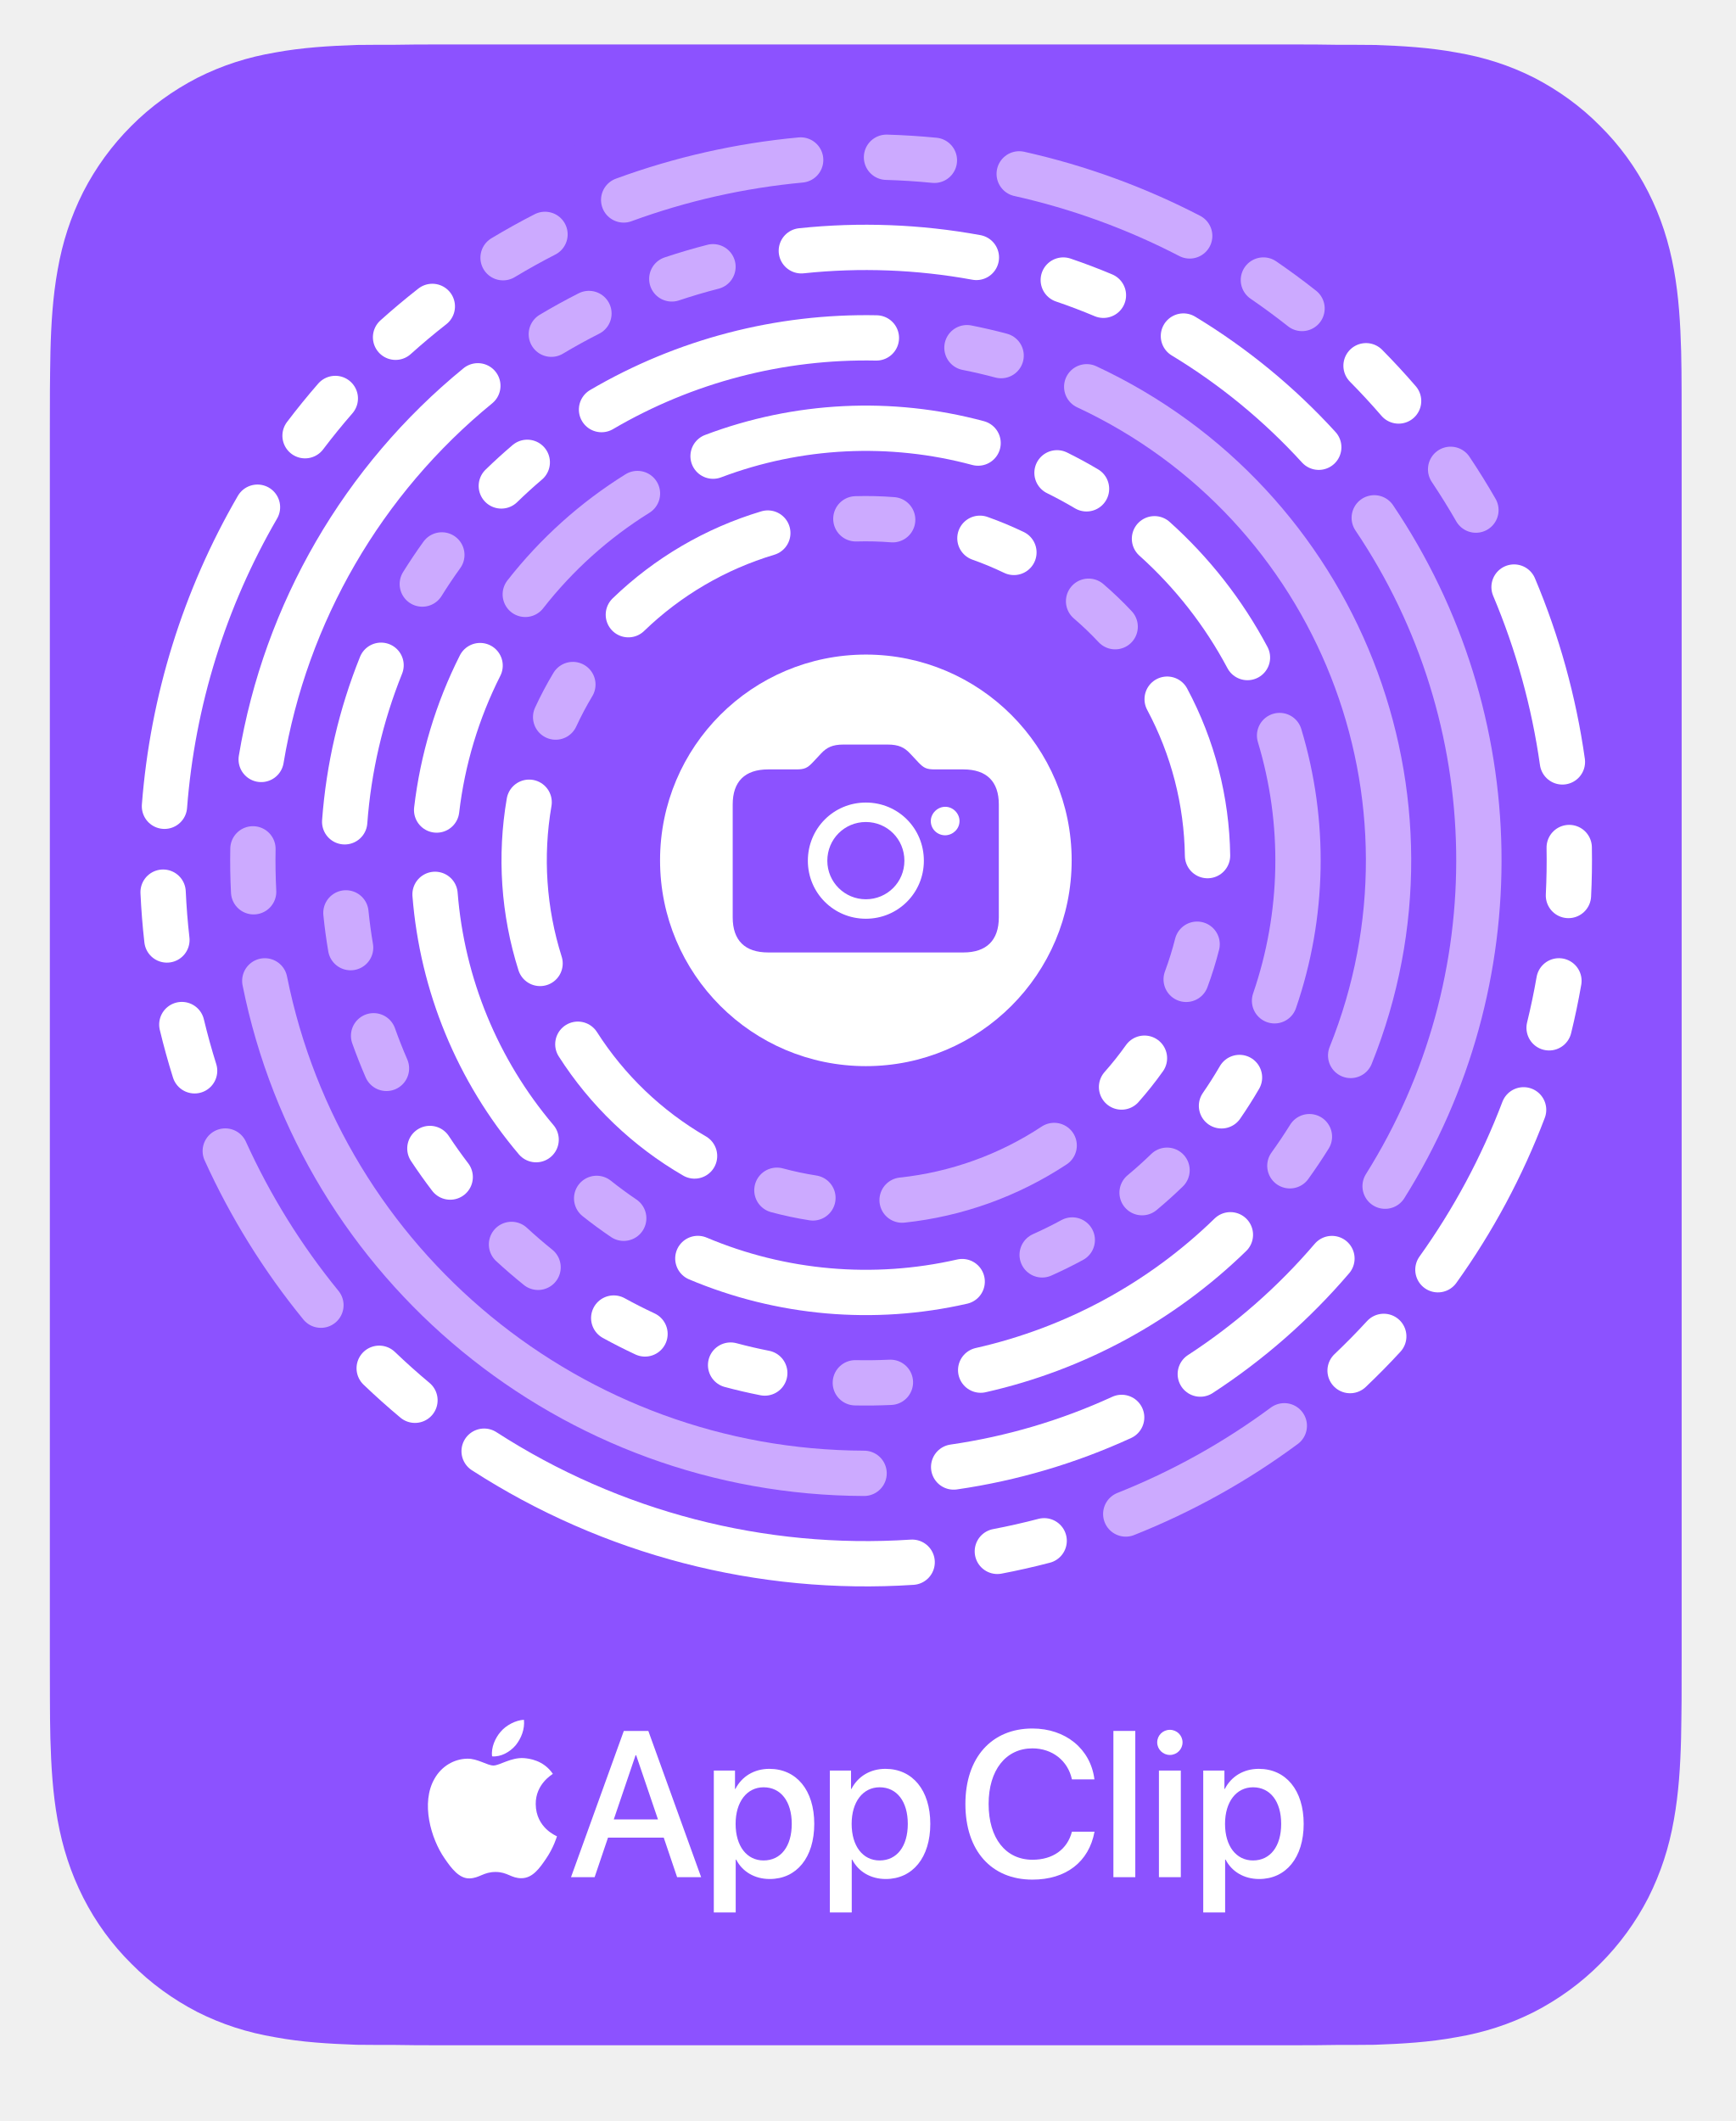
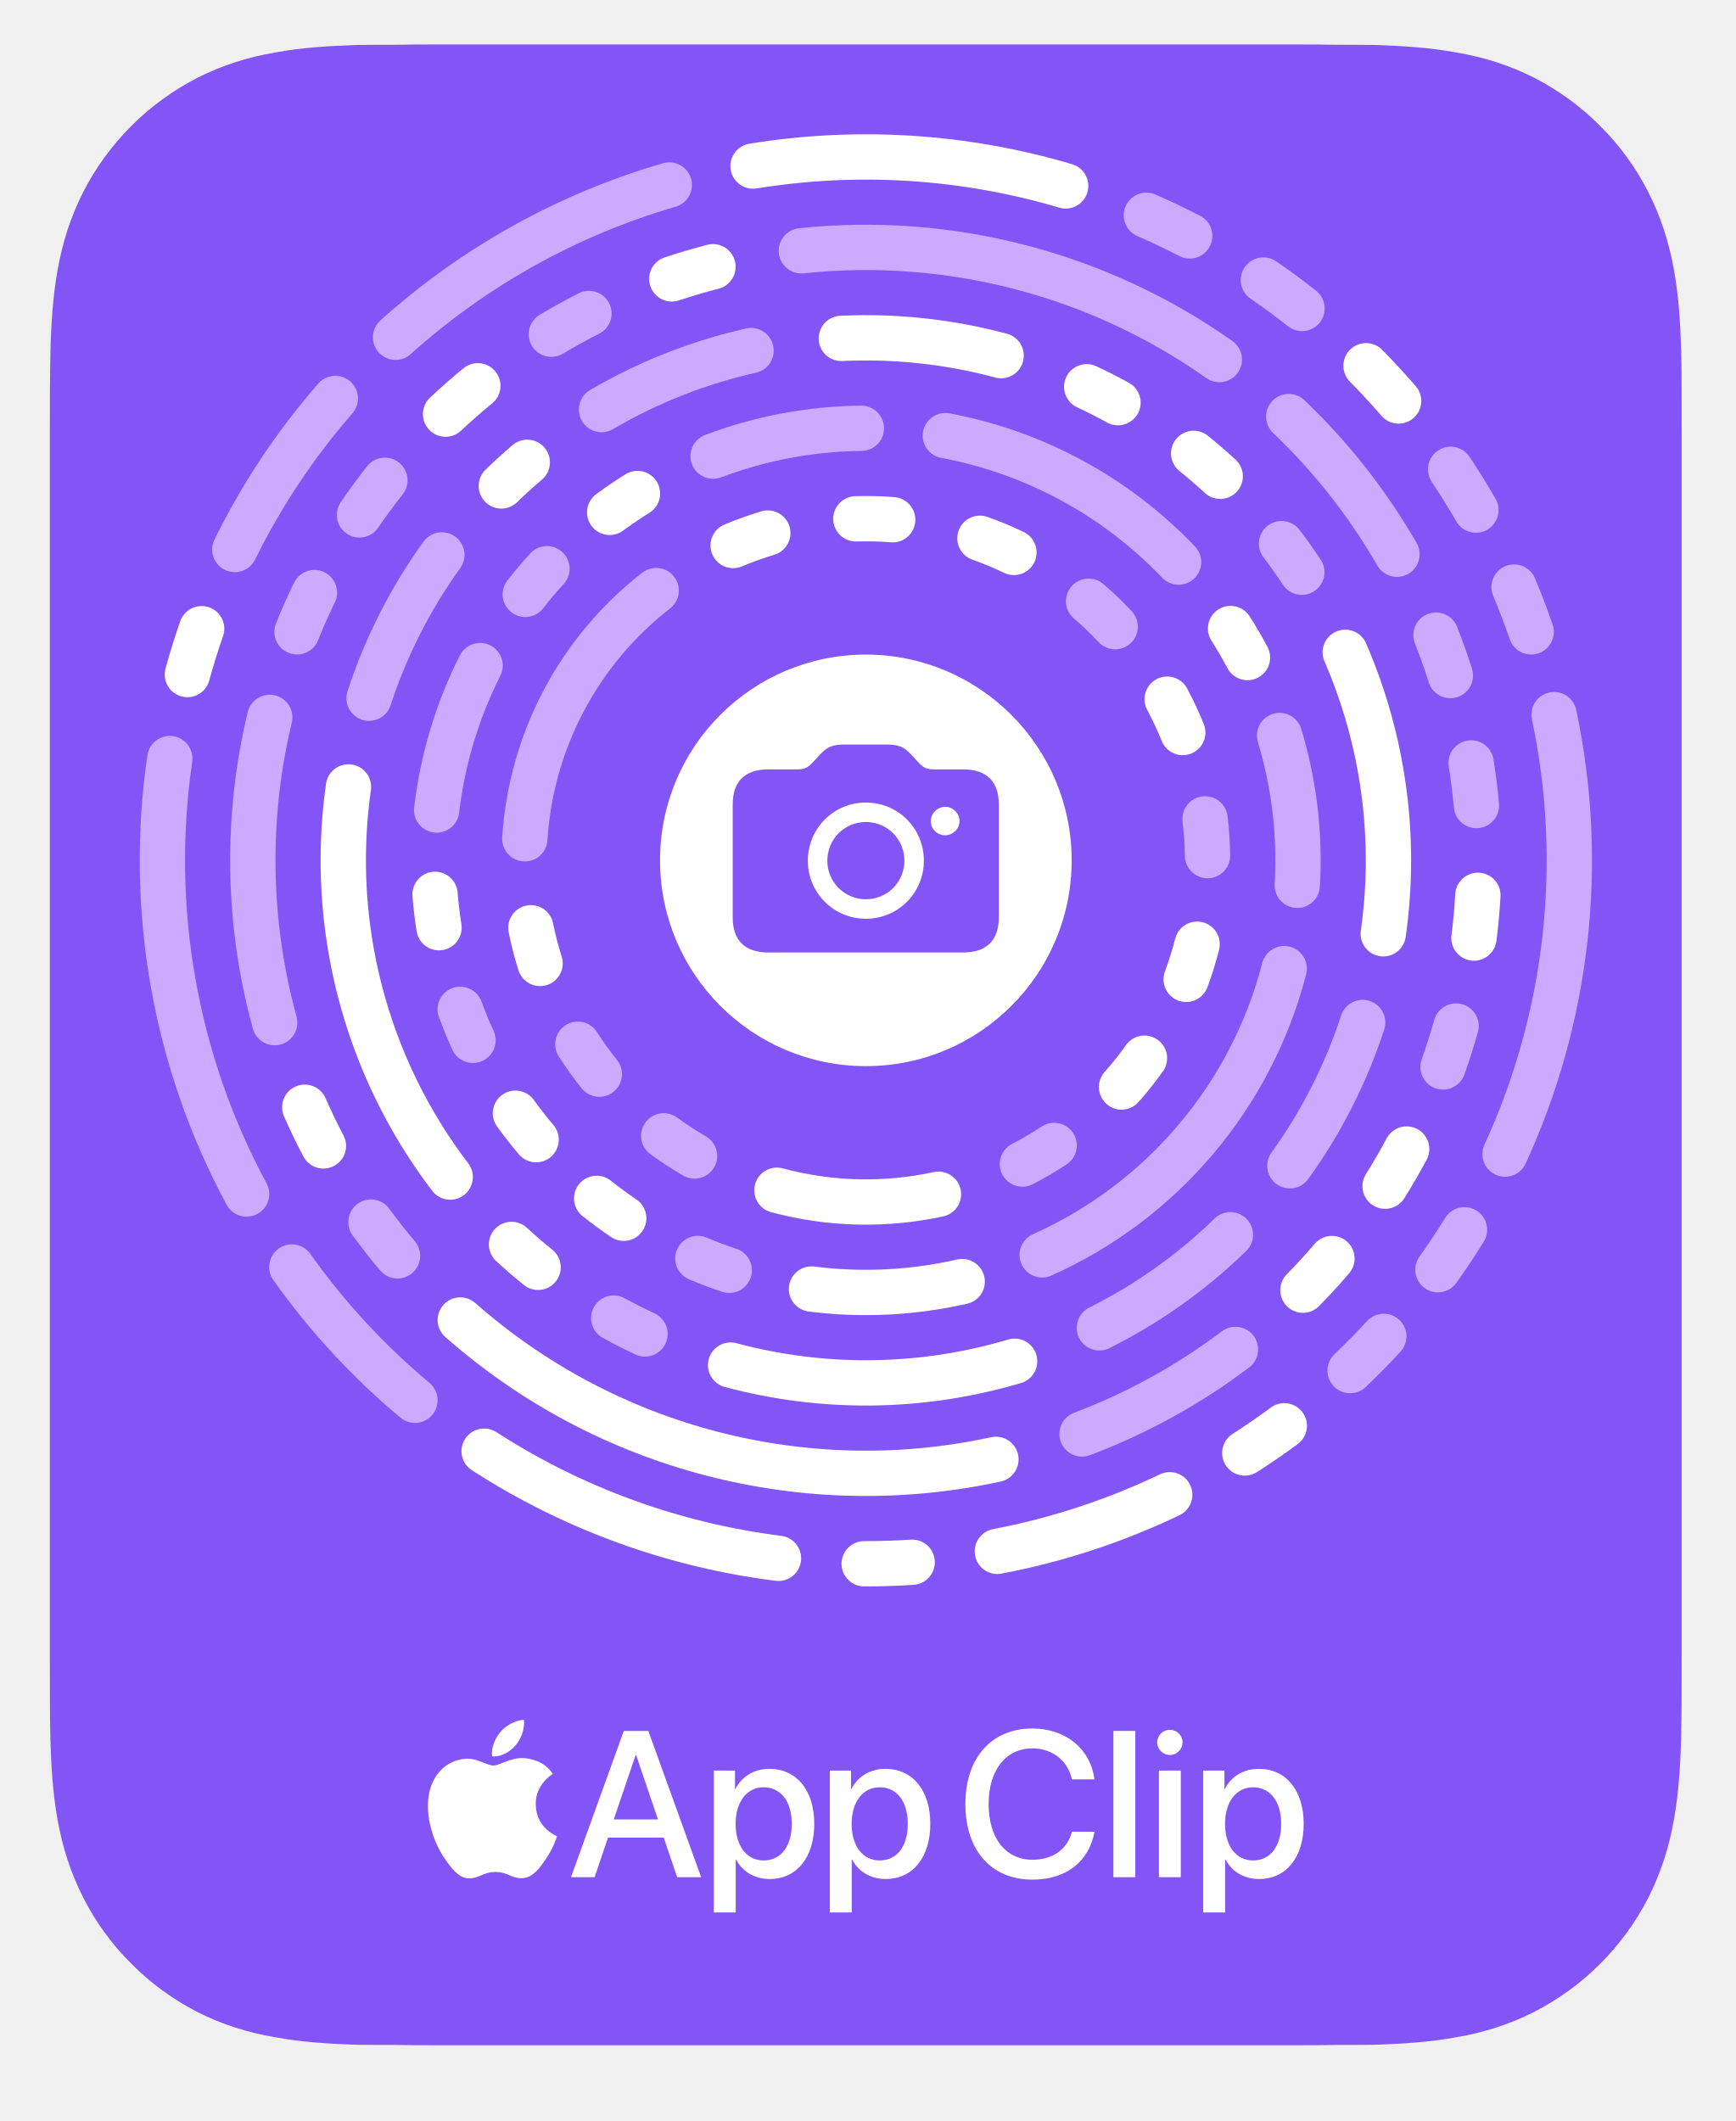
- <svg xmlns="http://www.w3.org/2000/svg" data-design="Fingerprint" data-payload="https://api.trailrig.app/b" viewBox="-50 -50 900 1100">
+ <svg xmlns="http://www.w3.org/2000/svg" data-design="Fingerprint" data-payload="https://trailrig.app/b" viewBox="-50 -50 900 1100">
  <g id="Lockup" transform="translate(-24.15 -26.94) scale(5.5512 5.5512)">
-     <path id="Badge" d="M152.431,32.185c0-1.161-0.015-2.352-0.041-3.513 c-0.07-2.553-0.22-5.114-0.674-7.622c-0.461-2.553-1.213-4.927-2.404-7.272 c-1.157-2.277-2.672-4.362-4.492-6.163c-1.79-1.816-3.882-3.327-6.152-4.503 c-2.311-1.168-4.704-1.928-7.257-2.359c-2.523-0.469-5.076-0.618-7.629-0.707 c-1.184-0.015-2.33-0.015-3.513-0.015C118.884,0,117.507,0,116.1,0H36.342 c-1.396,0-2.78,0-4.161,0.03c-1.169,0-2.341,0-3.51,0.015 c-2.553,0.09-5.106,0.238-7.629,0.707c-2.553,0.431-4.935,1.191-7.253,2.359 c-2.281,1.176-4.373,2.687-6.178,4.503c-1.805,1.801-3.323,3.886-4.492,6.163 c-1.18,2.345-1.943,4.719-2.389,7.272c-0.454,2.508-0.61,5.069-0.674,7.622 c-0.019,1.161-0.041,2.352-0.048,3.513C0,33.555,0,34.947,0,36.316V47.685v91.326 v11.599c0,1.37,0,2.761,0.008,4.131c0,1.161,0.015,2.352,0.041,3.513 c0.071,2.553,0.22,5.114,0.674,7.622c0.461,2.553,1.213,4.927,2.404,7.272 c1.157,2.277,2.672,4.362,4.492,6.163c1.79,1.816,3.882,3.327,6.152,4.503 c2.311,1.168,4.704,1.928,7.257,2.359c2.523,0.469,5.076,0.618,7.629,0.707 c1.184,0.015,2.33,0.015,3.513,0.015c1.385,0.03,2.761,0.03,4.168,0.03 h79.758c1.396,0,2.78,0,4.161-0.03c1.169,0,2.341,0,3.51-0.015 c2.553-0.09,5.106-0.238,7.629-0.707c2.553-0.431,4.935-1.191,7.253-2.359 c2.281-1.176,4.373-2.687,6.178-4.503c1.805-1.801,3.323-3.886,4.492-6.163 c1.18-2.345,1.943-4.719,2.389-7.272c0.454-2.508,0.61-5.069,0.674-7.622 c0.019-1.161,0.041-2.352,0.048-3.513c0.007-1.37,0.007-2.761,0.007-4.131 v-11.369V47.915V36.316C152.439,34.947,152.439,33.555,152.431,32.185z" style="fill:#8c52ff" />
+     <path id="Badge" d="M152.431,32.185c0-1.161-0.015-2.352-0.041-3.513 c-0.07-2.553-0.22-5.114-0.674-7.622c-0.461-2.553-1.213-4.927-2.404-7.272 c-1.157-2.277-2.672-4.362-4.492-6.163c-1.79-1.816-3.882-3.327-6.152-4.503 c-2.311-1.168-4.704-1.928-7.257-2.359c-2.523-0.469-5.076-0.618-7.629-0.707 c-1.184-0.015-2.33-0.015-3.513-0.015C118.884,0,117.507,0,116.1,0H36.342 c-1.396,0-2.78,0-4.161,0.03c-1.169,0-2.341,0-3.51,0.015 c-2.553,0.09-5.106,0.238-7.629,0.707c-2.553,0.431-4.935,1.191-7.253,2.359 c-2.281,1.176-4.373,2.687-6.178,4.503c-1.805,1.801-3.323,3.886-4.492,6.163 c-1.18,2.345-1.943,4.719-2.389,7.272c-0.454,2.508-0.61,5.069-0.674,7.622 c-0.019,1.161-0.041,2.352-0.048,3.513C0,33.555,0,34.947,0,36.316V47.685v91.326 v11.599c0,1.37,0,2.761,0.008,4.131c0,1.161,0.015,2.352,0.041,3.513 c0.071,2.553,0.22,5.114,0.674,7.622c0.461,2.553,1.213,4.927,2.404,7.272 c1.157,2.277,2.672,4.362,4.492,6.163c1.79,1.816,3.882,3.327,6.152,4.503 c2.311,1.168,4.704,1.928,7.257,2.359c2.523,0.469,5.076,0.618,7.629,0.707 c1.184,0.015,2.33,0.015,3.513,0.015c1.385,0.03,2.761,0.03,4.168,0.03 h79.758c1.396,0,2.78,0,4.161-0.03c1.169,0,2.341,0,3.51-0.015 c2.553-0.09,5.106-0.238,7.629-0.707c2.553-0.431,4.935-1.191,7.253-2.359 c2.281-1.176,4.373-2.687,6.178-4.503c1.805-1.801,3.323-3.886,4.492-6.163 c1.18-2.345,1.943-4.719,2.389-7.272c0.454-2.508,0.61-5.069,0.674-7.622 c0.019-1.161,0.041-2.352,0.048-3.513c0.007-1.37,0.007-2.761,0.007-4.131 v-11.369V47.915V36.316C152.439,34.947,152.439,33.555,152.431,32.185z" style="fill:#8455f6" />
    <g id="Text" style="fill:#ffffff">
      <g>
        <path d="M57.348,167.53h-5.208l-1.25,3.693h-2.206l4.933-13.663 h2.291l4.933,13.663h-2.244L57.348,167.53z M52.68,165.826h4.128l-2.036-5.994 h-0.057L52.68,165.826z" />
        <path d="M71.408,166.242c0,3.153-1.657,5.151-4.157,5.151 c-1.43,0-2.566-0.701-3.134-1.808h-0.047v4.933h-2.045v-13.256h1.979v1.714 h0.038c0.587-1.146,1.733-1.875,3.172-1.875 C69.742,161.101,71.408,163.089,71.408,166.242z M69.306,166.242 c0-2.083-1.013-3.418-2.632-3.418c-1.562,0-2.613,1.363-2.613,3.418 c0,2.074,1.042,3.418,2.613,3.418C68.293,169.66,69.306,168.335,69.306,166.242z" />
        <path d="M82.248,166.242c0,3.153-1.657,5.151-4.157,5.151 c-1.43,0-2.566-0.701-3.134-1.808h-0.047v4.933h-2.045v-13.256h1.979v1.714 h0.038c0.587-1.146,1.733-1.875,3.172-1.875 C80.582,161.101,82.248,163.089,82.248,166.242z M80.146,166.242 c0-2.083-1.013-3.418-2.632-3.418c-1.562,0-2.613,1.363-2.613,3.418 c0,2.074,1.041,3.418,2.613,3.418C79.133,169.66,80.146,168.335,80.146,166.242z" />
        <path d="M85.527,164.386c0-4.327,2.443-7.054,6.259-7.054 c3.096,0,5.435,1.903,5.795,4.753h-2.102 c-0.379-1.752-1.837-2.897-3.693-2.897c-2.481,0-4.09,2.036-4.09,5.198 c0,3.191,1.591,5.208,4.1,5.208c1.903,0,3.257-0.975,3.683-2.623h2.111 c-0.521,2.822-2.661,4.479-5.804,4.479 C87.951,171.45,85.527,168.742,85.527,164.386z" />
        <path d="M99.353,157.559h2.045v13.663h-2.045V157.559z" />
        <path d="M103.445,158.629c0-0.653,0.53-1.174,1.183-1.174 c0.653,0,1.184,0.521,1.184,1.174c0,0.644-0.53,1.174-1.184,1.174 C103.975,159.803,103.445,159.273,103.445,158.629z M103.606,161.262h2.045v9.961 h-2.045V161.262z" />
        <path d="M117.128,166.242c0,3.153-1.657,5.151-4.157,5.151 c-1.43,0-2.566-0.701-3.134-1.808h-0.047v4.933h-2.045v-13.256h1.979v1.714 h0.038c0.587-1.146,1.733-1.875,3.172-1.875 C115.461,161.101,117.128,163.089,117.128,166.242z M115.026,166.242 c0-2.083-1.013-3.418-2.632-3.418c-1.562,0-2.613,1.363-2.613,3.418 c0,2.074,1.042,3.418,2.613,3.418C114.013,169.66,115.026,168.335,115.026,166.242z" />
      </g>
      <g>
        <path d="M43.521,158.893c0.511-0.639,0.858-1.498,0.767-2.375 c-0.748,0.037-1.661,0.494-2.19,1.133c-0.475,0.548-0.895,1.442-0.785,2.283 C42.152,160.007,42.992,159.514,43.521,158.893" />
        <path d="M44.278,160.098c-1.22-0.073-2.257,0.692-2.839,0.692 c-0.583,0-1.475-0.656-2.44-0.638c-1.256,0.018-2.421,0.728-3.058,1.858 c-1.311,2.259-0.346,5.61,0.929,7.45c0.619,0.91,1.365,1.912,2.348,1.876 c0.929-0.036,1.293-0.601,2.421-0.601c1.128,0,1.456,0.601,2.439,0.583 c1.019-0.018,1.657-0.911,2.276-1.822c0.71-1.038,1.001-2.04,1.019-2.094 c-0.018-0.018-1.966-0.765-1.984-3.006c-0.018-1.876,1.529-2.768,1.602-2.823 C46.117,160.28,44.751,160.135,44.278,160.098" />
      </g>
    </g>
  </g>
-   <circle cx="400" cy="400" id="Background" r="400" style="fill:#8c52ff" transform="translate(-0.99 -3.8)" />
+   <circle cx="400" cy="400" id="Background" r="400" style="fill:#8455f6" transform="translate(-0.99 -3.8)" />
  <g id="Markers" transform="translate(-0.99 -3.8)">
    <g name="ring-1" transform="rotate(-78 400 400)">
      <path d="M 572.177 441.897 A 177.202 177.202 0 0 0 575.686 423.129" data-color="0" style="fill:none;stroke:#ffffff;stroke-linecap:round;stroke-miterlimit:10;stroke-width:23.5px" />
      <path d="M 545.415 501.266 A 177.202 177.202 0 0 0 555.467 485.033" data-color="1" style="fill:none;stroke:#ccaaff;stroke-linecap:round;stroke-miterlimit:10;stroke-width:23.5px" />
-       <path d="M 439.241 572.802 A 177.202 177.202 0 0 0 514.251 535.452" data-color="0" style="fill:none;stroke:#ffffff;stroke-linecap:round;stroke-miterlimit:10;stroke-width:23.5px" />
-       <path d="M 374.168 575.309 A 177.202 177.202 0 0 0 393.179 577.07" data-color="1" style="fill:none;stroke:#ccaaff;stroke-linecap:round;stroke-miterlimit:10;stroke-width:23.5px" />
+       <path d="M 499.014 546.958 A 177.202 177.202 0 0 0 514.251 535.452" data-color="0" style="fill:none;stroke:#ffffff;stroke-linecap:round;stroke-miterlimit:10;stroke-width:23.5px" />
+       <path d="M 439.241 572.802 A 177.202 177.202 0 0 0 457.605 567.577" data-color="1" style="fill:none;stroke:#ccaaff;stroke-linecap:round;stroke-miterlimit:10;stroke-width:23.5px" />
+       <path d="M 374.168 575.309 A 177.202 177.202 0 0 0 393.179 577.07" data-color="0" style="fill:none;stroke:#ffffff;stroke-linecap:round;stroke-miterlimit:10;stroke-width:23.5px" />
      <path d="M 312.583 554.139 A 177.202 177.202 0 0 0 329.675 562.649" data-color="0" style="fill:none;stroke:#ffffff;stroke-linecap:round;stroke-miterlimit:10;stroke-width:23.5px" />
-       <path d="M 231.556 455.018 A 177.202 177.202 0 0 0 275.668 526.262" data-color="1" style="fill:none;stroke:#ccaaff;stroke-linecap:round;stroke-miterlimit:10;stroke-width:23.5px" />
-       <path d="M 223.056 390.453 A 177.202 177.202 0 0 0 223.056 409.547" data-color="1" style="fill:none;stroke:#ccaaff;stroke-linecap:round;stroke-miterlimit:10;stroke-width:23.5px" />
-       <path d="M 275.668 273.738 A 177.202 177.202 0 0 0 231.556 344.982" data-color="0" style="fill:none;stroke:#ffffff;stroke-linecap:round;stroke-miterlimit:10;stroke-width:23.5px" />
-       <path d="M 393.179 222.93 A 177.202 177.202 0 0 0 312.583 245.861" data-color="0" style="fill:none;stroke:#ffffff;stroke-linecap:round;stroke-miterlimit:10;stroke-width:23.5px" />
-       <path d="M 457.605 232.423 A 177.202 177.202 0 0 0 439.241 227.198" data-color="1" style="fill:none;stroke:#ccaaff;stroke-linecap:round;stroke-miterlimit:10;stroke-width:23.5px" />
-       <path d="M 555.467 314.967 A 177.202 177.202 0 0 0 499.014 253.042" data-color="0" style="fill:none;stroke:#ffffff;stroke-linecap:round;stroke-miterlimit:10;stroke-width:23.5px" />
-       <path d="M 575.686 376.871 A 177.202 177.202 0 0 0 572.177 358.103" data-color="1" style="fill:none;stroke:#ccaaff;stroke-linecap:round;stroke-miterlimit:10;stroke-width:23.5px" />
+       <path d="M 262.805 512.152 A 177.202 177.202 0 0 0 275.668 526.262" data-color="1" style="fill:none;stroke:#ccaaff;stroke-linecap:round;stroke-miterlimit:10;stroke-width:23.5px" />
+       <path d="M 223.056 390.453 A 177.202 177.202 0 0 0 238.453 472.822" data-color="0" style="fill:none;stroke:#ffffff;stroke-linecap:round;stroke-miterlimit:10;stroke-width:23.5px" />
+       <path d="M 238.453 327.178 A 177.202 177.202 0 0 0 231.556 344.982" data-color="1" style="fill:none;stroke:#ccaaff;stroke-linecap:round;stroke-miterlimit:10;stroke-width:23.5px" />
+       <path d="M 275.668 273.738 A 177.202 177.202 0 0 0 262.805 287.848" data-color="1" style="fill:none;stroke:#ccaaff;stroke-linecap:round;stroke-miterlimit:10;stroke-width:23.5px" />
+       <path d="M 329.675 237.351 A 177.202 177.202 0 0 0 312.583 245.861" data-color="0" style="fill:none;stroke:#ffffff;stroke-linecap:round;stroke-miterlimit:10;stroke-width:23.5px" />
+       <path d="M 514.251 264.548 A 177.202 177.202 0 0 0 374.168 224.691" data-color="1" style="fill:none;stroke:#ccaaff;stroke-linecap:round;stroke-miterlimit:10;stroke-width:23.5px" />
+       <path d="M 555.467 314.967 A 177.202 177.202 0 0 0 545.415 298.734" data-color="0" style="fill:none;stroke:#ffffff;stroke-linecap:round;stroke-miterlimit:10;stroke-width:23.5px" />
+       <path d="M 575.686 376.871 A 177.202 177.202 0 0 0 572.177 358.103" data-color="0" style="fill:none;stroke:#ffffff;stroke-linecap:round;stroke-miterlimit:10;stroke-width:23.5px" />
    </g>
    <g name="ring-2" transform="rotate(-85 400 400)">
-       <path d="M 601.925 497.199 A 224.101 224.101 0 0 0 608.861 481.231" data-color="0" style="fill:none;stroke:#ffffff;stroke-linecap:round;stroke-miterlimit:10;stroke-width:23.5px" />
-       <path d="M 522.026 587.966 A 224.101 224.101 0 0 0 579.2 534.568" data-color="0" style="fill:none;stroke:#ffffff;stroke-linecap:round;stroke-miterlimit:10;stroke-width:23.5px" />
-       <path d="M 345.917 617.477 A 224.101 224.101 0 0 0 483.192 608.087" data-color="1" style="fill:none;stroke:#ccaaff;stroke-linecap:round;stroke-miterlimit:10;stroke-width:23.5px" />
-       <path d="M 289.248 594.821 A 224.101 224.101 0 0 0 304.705 602.831" data-color="0" style="fill:none;stroke:#ffffff;stroke-linecap:round;stroke-miterlimit:10;stroke-width:23.5px" />
-       <path d="M 240.793 557.716 A 224.101 224.101 0 0 0 253.516 569.599" data-color="1" style="fill:none;stroke:#ccaaff;stroke-linecap:round;stroke-miterlimit:10;stroke-width:23.5px" />
-       <path d="M 204.145 508.914 A 224.101 224.101 0 0 0 213.191 523.789" data-color="1" style="fill:none;stroke:#ccaaff;stroke-linecap:round;stroke-miterlimit:10;stroke-width:23.5px" />
-       <path d="M 186.72 331.202 A 224.101 224.101 0 0 0 186.72 468.798" data-color="0" style="fill:none;stroke:#ffffff;stroke-linecap:round;stroke-miterlimit:10;stroke-width:23.5px" />
-       <path d="M 213.191 276.211 A 224.101 224.101 0 0 0 204.145 291.086" data-color="1" style="fill:none;stroke:#ccaaff;stroke-linecap:round;stroke-miterlimit:10;stroke-width:23.5px" />
-       <path d="M 362.962 178.981 A 224.101 224.101 0 0 0 240.793 242.284" data-color="0" style="fill:none;stroke:#ffffff;stroke-linecap:round;stroke-miterlimit:10;stroke-width:23.5px" />
-       <path d="M 483.192 191.913 A 224.101 224.101 0 0 0 406.597 175.996" data-color="0" style="fill:none;stroke:#ffffff;stroke-linecap:round;stroke-miterlimit:10;stroke-width:23.5px" />
-       <path d="M 579.2 265.432 A 224.101 224.101 0 0 0 522.026 212.034" data-color="1" style="fill:none;stroke:#ccaaff;stroke-linecap:round;stroke-miterlimit:10;stroke-width:23.5px" />
-       <path d="M 620.661 439.116 A 224.101 224.101 0 0 0 601.925 302.801" data-color="0" style="fill:none;stroke:#ffffff;stroke-linecap:round;stroke-miterlimit:10;stroke-width:23.5px" />
+       <path d="M 568.213 548.073 A 224.101 224.101 0 0 0 623.032 421.868" data-color="1" style="fill:none;stroke:#ccaaff;stroke-linecap:round;stroke-miterlimit:10;stroke-width:23.5px" />
+       <path d="M 522.026 587.966 A 224.101 224.101 0 0 0 536.249 577.926" data-color="0" style="fill:none;stroke:#ffffff;stroke-linecap:round;stroke-miterlimit:10;stroke-width:23.5px" />
+       <path d="M 406.597 624.004 A 224.101 224.101 0 0 0 483.192 608.087" data-color="1" style="fill:none;stroke:#ccaaff;stroke-linecap:round;stroke-miterlimit:10;stroke-width:23.5px" />
+       <path d="M 204.145 508.914 A 224.101 224.101 0 0 0 362.962 621.019" data-color="1" style="fill:none;stroke:#ccaaff;stroke-linecap:round;stroke-miterlimit:10;stroke-width:23.5px" />
+       <path d="M 176.068 391.295 A 224.101 224.101 0 0 0 186.72 468.798" data-color="0" style="fill:none;stroke:#ffffff;stroke-linecap:round;stroke-miterlimit:10;stroke-width:23.5px" />
+       <path d="M 186.72 331.202 A 224.101 224.101 0 0 0 182.023 347.966" data-color="1" style="fill:none;stroke:#ccaaff;stroke-linecap:round;stroke-miterlimit:10;stroke-width:23.5px" />
+       <path d="M 213.191 276.211 A 224.101 224.101 0 0 0 204.145 291.086" data-color="0" style="fill:none;stroke:#ffffff;stroke-linecap:round;stroke-miterlimit:10;stroke-width:23.5px" />
+       <path d="M 253.516 230.401 A 224.101 224.101 0 0 0 240.793 242.284" data-color="0" style="fill:none;stroke:#ffffff;stroke-linecap:round;stroke-miterlimit:10;stroke-width:23.5px" />
+       <path d="M 304.705 197.169 A 224.101 224.101 0 0 0 289.248 205.179" data-color="1" style="fill:none;stroke:#ccaaff;stroke-linecap:round;stroke-miterlimit:10;stroke-width:23.5px" />
+       <path d="M 362.962 178.981 A 224.101 224.101 0 0 0 345.917 182.523" data-color="0" style="fill:none;stroke:#ffffff;stroke-linecap:round;stroke-miterlimit:10;stroke-width:23.5px" />
+       <path d="M 483.192 191.913 A 224.101 224.101 0 0 0 406.597 175.996" data-color="1" style="fill:none;stroke:#ccaaff;stroke-linecap:round;stroke-miterlimit:10;stroke-width:23.5px" />
+       <path d="M 536.249 222.074 A 224.101 224.101 0 0 0 522.026 212.034" data-color="1" style="fill:none;stroke:#ccaaff;stroke-linecap:round;stroke-miterlimit:10;stroke-width:23.5px" />
+       <path d="M 579.2 265.432 A 224.101 224.101 0 0 0 568.213 251.927" data-color="0" style="fill:none;stroke:#ffffff;stroke-linecap:round;stroke-miterlimit:10;stroke-width:23.5px" />
+       <path d="M 623.032 378.132 A 224.101 224.101 0 0 0 601.925 302.801" data-color="1" style="fill:none;stroke:#ccaaff;stroke-linecap:round;stroke-miterlimit:10;stroke-width:23.5px" />
    </g>
    <g name="ring-3" transform="rotate(-70 400 400)">
-       <path d="M 390.906 670.848 A 271.001 271.001 0 0 0 669.97 423.619" data-color="1" style="fill:none;stroke:#ccaaff;stroke-linecap:round;stroke-miterlimit:10;stroke-width:23.5px" />
-       <path d="M 326.352 660.801 A 271.001 271.001 0 0 0 344.012 665.154" data-color="1" style="fill:none;stroke:#ccaaff;stroke-linecap:round;stroke-miterlimit:10;stroke-width:23.5px" />
-       <path d="M 171.93 546.375 A 271.001 271.001 0 0 0 282.183 644.05" data-color="0" style="fill:none;stroke:#ffffff;stroke-linecap:round;stroke-miterlimit:10;stroke-width:23.5px" />
-       <path d="M 143.528 487.541 A 271.001 271.001 0 0 0 149.977 504.547" data-color="1" style="fill:none;stroke:#ccaaff;stroke-linecap:round;stroke-miterlimit:10;stroke-width:23.5px" />
-       <path d="M 130.03 423.619 A 271.001 271.001 0 0 0 132.223 441.675" data-color="0" style="fill:none;stroke:#ffffff;stroke-linecap:round;stroke-miterlimit:10;stroke-width:23.5px" />
-       <path d="M 132.223 358.325 A 271.001 271.001 0 0 0 130.03 376.381" data-color="0" style="fill:none;stroke:#ffffff;stroke-linecap:round;stroke-miterlimit:10;stroke-width:23.5px" />
-       <path d="M 149.977 295.453 A 271.001 271.001 0 0 0 143.528 312.459" data-color="1" style="fill:none;stroke:#ccaaff;stroke-linecap:round;stroke-miterlimit:10;stroke-width:23.5px" />
-       <path d="M 182.262 238.656 A 271.001 271.001 0 0 0 171.93 253.625" data-color="0" style="fill:none;stroke:#ffffff;stroke-linecap:round;stroke-miterlimit:10;stroke-width:23.5px" />
-       <path d="M 227.202 191.237 A 271.001 271.001 0 0 0 213.587 203.298" data-color="1" style="fill:none;stroke:#ccaaff;stroke-linecap:round;stroke-miterlimit:10;stroke-width:23.5px" />
-       <path d="M 282.183 155.95 A 271.001 271.001 0 0 0 266.078 164.402" data-color="1" style="fill:none;stroke:#ccaaff;stroke-linecap:round;stroke-miterlimit:10;stroke-width:23.5px" />
-       <path d="M 409.094 129.152 A 271.001 271.001 0 0 0 326.352 139.199" data-color="0" style="fill:none;stroke:#ffffff;stroke-linecap:round;stroke-miterlimit:10;stroke-width:23.5px" />
-       <path d="M 473.648 139.199 A 271.001 271.001 0 0 0 455.988 134.846" data-color="1" style="fill:none;stroke:#ccaaff;stroke-linecap:round;stroke-miterlimit:10;stroke-width:23.5px" />
+       <path d="M 667.777 441.675 A 271.001 271.001 0 0 0 669.97 423.619" data-color="0" style="fill:none;stroke:#ffffff;stroke-linecap:round;stroke-miterlimit:10;stroke-width:23.5px" />
+       <path d="M 650.023 504.547 A 271.001 271.001 0 0 0 656.472 487.541" data-color="0" style="fill:none;stroke:#ffffff;stroke-linecap:round;stroke-miterlimit:10;stroke-width:23.5px" />
+       <path d="M 617.738 561.344 A 271.001 271.001 0 0 0 628.07 546.375" data-color="1" style="fill:none;stroke:#ccaaff;stroke-linecap:round;stroke-miterlimit:10;stroke-width:23.5px" />
+       <path d="M 455.988 665.154 A 271.001 271.001 0 0 0 586.413 596.702" data-color="0" style="fill:none;stroke:#ffffff;stroke-linecap:round;stroke-miterlimit:10;stroke-width:23.5px" />
+       <path d="M 326.352 660.801 A 271.001 271.001 0 0 0 409.094 670.848" data-color="1" style="fill:none;stroke:#ccaaff;stroke-linecap:round;stroke-miterlimit:10;stroke-width:23.5px" />
+       <path d="M 213.587 596.702 A 271.001 271.001 0 0 0 282.183 644.05" data-color="1" style="fill:none;stroke:#ccaaff;stroke-linecap:round;stroke-miterlimit:10;stroke-width:23.5px" />
+       <path d="M 130.03 423.619 A 271.001 271.001 0 0 0 182.262 561.344" data-color="0" style="fill:none;stroke:#ffffff;stroke-linecap:round;stroke-miterlimit:10;stroke-width:23.5px" />
+       <path d="M 132.223 358.325 A 271.001 271.001 0 0 0 130.03 376.381" data-color="1" style="fill:none;stroke:#ccaaff;stroke-linecap:round;stroke-miterlimit:10;stroke-width:23.5px" />
+       <path d="M 149.977 295.453 A 271.001 271.001 0 0 0 143.528 312.459" data-color="0" style="fill:none;stroke:#ffffff;stroke-linecap:round;stroke-miterlimit:10;stroke-width:23.5px" />
+       <path d="M 344.012 134.846 A 271.001 271.001 0 0 0 171.93 253.625" data-color="0" style="fill:none;stroke:#ffffff;stroke-linecap:round;stroke-miterlimit:10;stroke-width:23.5px" />
+       <path d="M 473.648 139.199 A 271.001 271.001 0 0 0 390.906 129.152" data-color="1" style="fill:none;stroke:#ccaaff;stroke-linecap:round;stroke-miterlimit:10;stroke-width:23.5px" />
      <path d="M 533.922 164.402 A 271.001 271.001 0 0 0 517.817 155.95" data-color="0" style="fill:none;stroke:#ffffff;stroke-linecap:round;stroke-miterlimit:10;stroke-width:23.5px" />
-       <path d="M 656.472 312.459 A 271.001 271.001 0 0 0 572.798 191.237" data-color="0" style="fill:none;stroke:#ffffff;stroke-linecap:round;stroke-miterlimit:10;stroke-width:23.5px" />
-       <path d="M 669.97 376.381 A 271.001 271.001 0 0 0 667.777 358.325" data-color="1" style="fill:none;stroke:#ccaaff;stroke-linecap:round;stroke-miterlimit:10;stroke-width:23.5px" />
+       <path d="M 628.07 253.625 A 271.001 271.001 0 0 0 572.798 191.237" data-color="1" style="fill:none;stroke:#ccaaff;stroke-linecap:round;stroke-miterlimit:10;stroke-width:23.5px" />
+       <path d="M 669.97 376.381 A 271.001 271.001 0 0 0 650.023 295.453" data-color="0" style="fill:none;stroke:#ffffff;stroke-linecap:round;stroke-miterlimit:10;stroke-width:23.5px" />
    </g>
    <g name="ring-4" transform="rotate(-63 400 400)">
-       <path d="M 697.52 511.994 A 317.9 317.9 0 0 0 717.047 423.282" data-color="0" style="fill:none;stroke:#ffffff;stroke-linecap:round;stroke-miterlimit:10;stroke-width:23.5px" />
-       <path d="M 371.683 716.637 A 317.9 317.9 0 0 0 677.968 554.255" data-color="1" style="fill:none;stroke:#ccaaff;stroke-linecap:round;stroke-miterlimit:10;stroke-width:23.5px" />
-       <path d="M 241.348 675.482 A 317.9 317.9 0 0 0 325.732 709.103" data-color="0" style="fill:none;stroke:#ffffff;stroke-linecap:round;stroke-miterlimit:10;stroke-width:23.5px" />
-       <path d="M 140.34 583.404 A 317.9 317.9 0 0 0 202.807 649.35" data-color="0" style="fill:none;stroke:#ffffff;stroke-linecap:round;stroke-miterlimit:10;stroke-width:23.5px" />
-       <path d="M 202.807 150.65 A 317.9 317.9 0 0 0 116.333 543.505" data-color="1" style="fill:none;stroke:#ccaaff;stroke-linecap:round;stroke-miterlimit:10;stroke-width:23.5px" />
-       <path d="M 261.02 114.089 A 317.9 317.9 0 0 0 241.348 124.518" data-color="1" style="fill:none;stroke:#ccaaff;stroke-linecap:round;stroke-miterlimit:10;stroke-width:23.5px" />
-       <path d="M 527.937 108.98 A 317.9 317.9 0 0 0 304.278 96.853" data-color="0" style="fill:none;stroke:#ffffff;stroke-linecap:round;stroke-miterlimit:10;stroke-width:23.5px" />
+       <path d="M 666.489 573.333 A 317.9 317.9 0 0 0 704.629 490.894" data-color="1" style="fill:none;stroke:#ccaaff;stroke-linecap:round;stroke-miterlimit:10;stroke-width:23.5px" />
+       <path d="M 622.997 626.568 A 317.9 317.9 0 0 0 638.309 610.403" data-color="1" style="fill:none;stroke:#ccaaff;stroke-linecap:round;stroke-miterlimit:10;stroke-width:23.5px" />
+       <path d="M 569.078 669.209 A 317.9 317.9 0 0 0 587.507 656.714" data-color="1" style="fill:none;stroke:#ccaaff;stroke-linecap:round;stroke-miterlimit:10;stroke-width:23.5px" />
+       <path d="M 507.253 699.262 A 317.9 317.9 0 0 0 527.937 691.02" data-color="0" style="fill:none;stroke:#ffffff;stroke-linecap:round;stroke-miterlimit:10;stroke-width:23.5px" />
+       <path d="M 440.413 715.321 A 317.9 317.9 0 0 0 462.385 711.719" data-color="1" style="fill:none;stroke:#ccaaff;stroke-linecap:round;stroke-miterlimit:10;stroke-width:23.5px" />
+       <path d="M 371.683 716.637 A 317.9 317.9 0 0 0 393.916 717.842" data-color="0" style="fill:none;stroke:#ffffff;stroke-linecap:round;stroke-miterlimit:10;stroke-width:23.5px" />
+       <path d="M 304.278 703.147 A 317.9 317.9 0 0 0 325.732 709.103" data-color="0" style="fill:none;stroke:#ffffff;stroke-linecap:round;stroke-miterlimit:10;stroke-width:23.5px" />
+       <path d="M 185.837 634.936 A 317.9 317.9 0 0 0 261.02 685.911" data-color="1" style="fill:none;stroke:#ccaaff;stroke-linecap:round;stroke-miterlimit:10;stroke-width:23.5px" />
+       <path d="M 92.116 320.83 A 317.9 317.9 0 0 0 153.814 601.13" data-color="0" style="fill:none;stroke:#ffffff;stroke-linecap:round;stroke-miterlimit:10;stroke-width:23.5px" />
+       <path d="M 116.333 256.495 A 317.9 317.9 0 0 0 106.984 276.703" data-color="1" style="fill:none;stroke:#ccaaff;stroke-linecap:round;stroke-miterlimit:10;stroke-width:23.5px" />
+       <path d="M 153.814 198.87 A 317.9 317.9 0 0 0 140.34 216.596" data-color="0" style="fill:none;stroke:#ffffff;stroke-linecap:round;stroke-miterlimit:10;stroke-width:23.5px" />
+       <path d="M 325.732 90.897 A 317.9 317.9 0 0 0 185.837 165.064" data-color="1" style="fill:none;stroke:#ccaaff;stroke-linecap:round;stroke-miterlimit:10;stroke-width:23.5px" />
+       <path d="M 393.916 82.158 A 317.9 317.9 0 0 0 371.683 83.363" data-color="1" style="fill:none;stroke:#ccaaff;stroke-linecap:round;stroke-miterlimit:10;stroke-width:23.5px" />
+       <path d="M 462.385 88.281 A 317.9 317.9 0 0 0 440.413 84.679" data-color="1" style="fill:none;stroke:#ccaaff;stroke-linecap:round;stroke-miterlimit:10;stroke-width:23.5px" />
+       <path d="M 527.937 108.98 A 317.9 317.9 0 0 0 507.253 100.738" data-color="0" style="fill:none;stroke:#ffffff;stroke-linecap:round;stroke-miterlimit:10;stroke-width:23.5px" />
      <path d="M 587.507 143.286 A 317.9 317.9 0 0 0 569.078 130.791" data-color="1" style="fill:none;stroke:#ccaaff;stroke-linecap:round;stroke-miterlimit:10;stroke-width:23.5px" />
-       <path d="M 638.309 189.597 A 317.9 317.9 0 0 0 622.997 173.432" data-color="1" style="fill:none;stroke:#ccaaff;stroke-linecap:round;stroke-miterlimit:10;stroke-width:23.5px" />
-       <path d="M 704.629 309.106 A 317.9 317.9 0 0 0 666.489 226.667" data-color="0" style="fill:none;stroke:#ffffff;stroke-linecap:round;stroke-miterlimit:10;stroke-width:23.5px" />
-       <path d="M 717.047 376.718 A 317.9 317.9 0 0 0 714.639 354.582" data-color="0" style="fill:none;stroke:#ffffff;stroke-linecap:round;stroke-miterlimit:10;stroke-width:23.5px" />
+       <path d="M 638.309 189.597 A 317.9 317.9 0 0 0 622.997 173.432" data-color="0" style="fill:none;stroke:#ffffff;stroke-linecap:round;stroke-miterlimit:10;stroke-width:23.5px" />
+       <path d="M 714.639 445.418 A 317.9 317.9 0 0 0 666.489 226.667" data-color="1" style="fill:none;stroke:#ccaaff;stroke-linecap:round;stroke-miterlimit:10;stroke-width:23.5px" />
    </g>
    <g name="ring-5" transform="rotate(-70 400 400)">
+       <path d="M 761.754 447.042 A 364.8 364.8 0 0 0 764.12 422.271" data-color="1" style="fill:none;stroke:#ccaaff;stroke-linecap:round;stroke-miterlimit:10;stroke-width:23.5px" />
      <path d="M 746.314 514.654 A 364.8 364.8 0 0 0 753.325 490.778" data-color="1" style="fill:none;stroke:#ccaaff;stroke-linecap:round;stroke-miterlimit:10;stroke-width:23.5px" />
      <path d="M 718.357 578.123 A 364.8 364.8 0 0 0 729.76 556.005" data-color="0" style="fill:none;stroke:#ffffff;stroke-linecap:round;stroke-miterlimit:10;stroke-width:23.5px" />
      <path d="M 678.894 635.153 A 364.8 364.8 0 0 0 694.277 615.593" data-color="1" style="fill:none;stroke:#ccaaff;stroke-linecap:round;stroke-miterlimit:10;stroke-width:23.5px" />
-       <path d="M 571.519 721.963 A 364.8 364.8 0 0 0 648.157 667.389" data-color="0" style="fill:none;stroke:#ffffff;stroke-linecap:round;stroke-miterlimit:10;stroke-width:23.5px" />
-       <path d="M 507.487 748.605 A 364.8 364.8 0 0 0 531.003 740.466" data-color="0" style="fill:none;stroke:#ffffff;stroke-linecap:round;stroke-miterlimit:10;stroke-width:23.5px" />
-       <path d="M 439.571 762.647 A 364.8 364.8 0 0 0 464.202 759.106" data-color="0" style="fill:none;stroke:#ffffff;stroke-linecap:round;stroke-miterlimit:10;stroke-width:23.5px" />
-       <path d="M 301.954 751.377 A 364.8 364.8 0 0 0 395.08 764.767" data-color="0" style="fill:none;stroke:#ffffff;stroke-linecap:round;stroke-miterlimit:10;stroke-width:23.5px" />
-       <path d="M 237.227 726.472 A 364.8 364.8 0 0 0 259.863 736.809" data-color="0" style="fill:none;stroke:#ffffff;stroke-linecap:round;stroke-miterlimit:10;stroke-width:23.5px" />
-       <path d="M 127.549 642.59 A 364.8 364.8 0 0 0 198.653 704.202" data-color="1" style="fill:none;stroke:#ccaaff;stroke-linecap:round;stroke-miterlimit:10;stroke-width:23.5px" />
-       <path d="M 86.563 586.644 A 364.8 364.8 0 0 0 100.016 607.578" data-color="0" style="fill:none;stroke:#ffffff;stroke-linecap:round;stroke-miterlimit:10;stroke-width:23.5px" />
-       <path d="M 44.355 318.784 A 364.8 364.8 0 0 0 66.153 547.054" data-color="0" style="fill:none;stroke:#ffffff;stroke-linecap:round;stroke-miterlimit:10;stroke-width:23.5px" />
-       <path d="M 66.153 252.946 A 364.8 364.8 0 0 0 56.904 276.047" data-color="0" style="fill:none;stroke:#ffffff;stroke-linecap:round;stroke-miterlimit:10;stroke-width:23.5px" />
-       <path d="M 144.721 139.401 A 364.8 364.8 0 0 0 86.563 213.356" data-color="1" style="fill:none;stroke:#ccaaff;stroke-linecap:round;stroke-miterlimit:10;stroke-width:23.5px" />
-       <path d="M 198.653 95.798 A 364.8 364.8 0 0 0 178.383 110.233" data-color="0" style="fill:none;stroke:#ffffff;stroke-linecap:round;stroke-miterlimit:10;stroke-width:23.5px" />
-       <path d="M 259.863 63.191 A 364.8 364.8 0 0 0 237.227 73.528" data-color="0" style="fill:none;stroke:#ffffff;stroke-linecap:round;stroke-miterlimit:10;stroke-width:23.5px" />
-       <path d="M 464.202 40.894 A 364.8 364.8 0 0 0 301.954 48.623" data-color="0" style="fill:none;stroke:#ffffff;stroke-linecap:round;stroke-miterlimit:10;stroke-width:23.5px" />
-       <path d="M 531.003 59.534 A 364.8 364.8 0 0 0 507.487 51.395" data-color="0" style="fill:none;stroke:#ffffff;stroke-linecap:round;stroke-miterlimit:10;stroke-width:23.5px" />
-       <path d="M 593.069 90.479 A 364.8 364.8 0 0 0 571.519 78.037" data-color="0" style="fill:none;stroke:#ffffff;stroke-linecap:round;stroke-miterlimit:10;stroke-width:23.5px" />
-       <path d="M 648.157 132.611 A 364.8 364.8 0 0 0 629.351 116.315" data-color="1" style="fill:none;stroke:#ccaaff;stroke-linecap:round;stroke-miterlimit:10;stroke-width:23.5px" />
-       <path d="M 729.76 243.995 A 364.8 364.8 0 0 0 678.894 164.847" data-color="1" style="fill:none;stroke:#ccaaff;stroke-linecap:round;stroke-miterlimit:10;stroke-width:23.5px" />
-       <path d="M 753.325 309.222 A 364.8 364.8 0 0 0 746.314 285.346" data-color="1" style="fill:none;stroke:#ccaaff;stroke-linecap:round;stroke-miterlimit:10;stroke-width:23.5px" />
-       <path d="M 761.754 447.042 A 364.8 364.8 0 0 0 761.754 352.958" data-color="1" style="fill:none;stroke:#ccaaff;stroke-linecap:round;stroke-miterlimit:10;stroke-width:23.5px" />
+       <path d="M 629.351 683.685 A 364.8 364.8 0 0 0 648.157 667.389" data-color="1" style="fill:none;stroke:#ccaaff;stroke-linecap:round;stroke-miterlimit:10;stroke-width:23.5px" />
+       <path d="M 370.224 763.583 A 364.8 364.8 0 0 0 593.069 709.521" data-color="1" style="fill:none;stroke:#ccaaff;stroke-linecap:round;stroke-miterlimit:10;stroke-width:23.5px" />
+       <path d="M 301.954 751.377 A 364.8 364.8 0 0 0 326.137 757.244" data-color="1" style="fill:none;stroke:#ccaaff;stroke-linecap:round;stroke-miterlimit:10;stroke-width:23.5px" />
+       <path d="M 237.227 726.472 A 364.8 364.8 0 0 0 259.863 736.809" data-color="1" style="fill:none;stroke:#ccaaff;stroke-linecap:round;stroke-miterlimit:10;stroke-width:23.5px" />
+       <path d="M 178.383 689.767 A 364.8 364.8 0 0 0 198.653 704.202" data-color="0" style="fill:none;stroke:#ffffff;stroke-linecap:round;stroke-miterlimit:10;stroke-width:23.5px" />
+       <path d="M 86.563 586.644 A 364.8 364.8 0 0 0 144.721 660.599" data-color="0" style="fill:none;stroke:#ffffff;stroke-linecap:round;stroke-miterlimit:10;stroke-width:23.5px" />
+       <path d="M 56.904 523.953 A 364.8 364.8 0 0 0 66.153 547.054" data-color="0" style="fill:none;stroke:#ffffff;stroke-linecap:round;stroke-miterlimit:10;stroke-width:23.5px" />
+       <path d="M 44.355 318.784 A 364.8 364.8 0 0 0 44.355 481.216" data-color="0" style="fill:none;stroke:#ffffff;stroke-linecap:round;stroke-miterlimit:10;stroke-width:23.5px" />
+       <path d="M 100.016 192.422 A 364.8 364.8 0 0 0 56.904 276.047" data-color="1" style="fill:none;stroke:#ccaaff;stroke-linecap:round;stroke-miterlimit:10;stroke-width:23.5px" />
+       <path d="M 326.137 42.756 A 364.8 364.8 0 0 0 127.549 157.41" data-color="1" style="fill:none;stroke:#ccaaff;stroke-linecap:round;stroke-miterlimit:10;stroke-width:23.5px" />
+       <path d="M 395.08 35.233 A 364.8 364.8 0 0 0 370.224 36.417" data-color="0" style="fill:none;stroke:#ffffff;stroke-linecap:round;stroke-miterlimit:10;stroke-width:23.5px" />
+       <path d="M 531.003 59.534 A 364.8 364.8 0 0 0 439.571 37.353" data-color="1" style="fill:none;stroke:#ccaaff;stroke-linecap:round;stroke-miterlimit:10;stroke-width:23.5px" />
+       <path d="M 694.277 184.407 A 364.8 364.8 0 0 0 571.519 78.037" data-color="1" style="fill:none;stroke:#ccaaff;stroke-linecap:round;stroke-miterlimit:10;stroke-width:23.5px" />
+       <path d="M 764.12 377.729 A 364.8 364.8 0 0 0 718.357 221.877" data-color="0" style="fill:none;stroke:#ffffff;stroke-linecap:round;stroke-miterlimit:10;stroke-width:23.5px" />
    </g>
  </g>
  <g id="Logo" data-logo-type="Camera" transform="translate(292.2857 289.4757) scale(1.874 1.874)">
    <path d="M56.95,40.953c-8.905,0-16.051,7.145-16.051,16.104c0,8.905,7.145,16.051,16.051,16.051s16.051-7.145,16.051-16.051C73.001,48.045,65.855,40.953,56.95,40.953z M56.95,67.721c-5.866,0-10.665-4.746-10.665-10.665c0-5.972,4.746-10.718,10.665-10.718s10.665,4.746,10.665,10.718C67.615,62.976,62.869,67.721,56.95,67.721z" style="fill:#ffffff" />
    <path d="M78.919,42.126c-2.186,0-3.999,1.866-3.999,3.946c0,2.24,1.813,3.946,3.999,3.946c2.133-0.053,3.946-1.76,3.946-3.946C82.865,43.939,81.052,42.126,78.919,42.126z" style="fill:#ffffff" />
    <path d="M57.003,0C57.003,0,56.95,0,57.003,0C25.489,0,0,25.489,0,56.95s25.489,56.95,56.95,56.95s56.95-25.489,56.95-56.95C113.9,25.542,88.411,0.053,57.003,0z M93.744,72.734c0,6.346-3.413,9.705-9.812,9.705H29.915c-6.452,0-9.812-3.359-9.812-9.705V41.486c0-6.346,3.359-9.705,9.812-9.705h7.785c2.346,0,3.093-0.427,4.533-1.92l2.346-2.506c1.546-1.653,3.146-2.453,6.186-2.453H62.976c3.039,0,4.639,0.8,6.186,2.453l2.346,2.506c1.44,1.493,2.186,1.92,4.533,1.92h7.892c6.452,0,9.812,3.359,9.812,9.705V72.734H93.744z" style="fill:#ffffff" />
  </g>
</svg>
